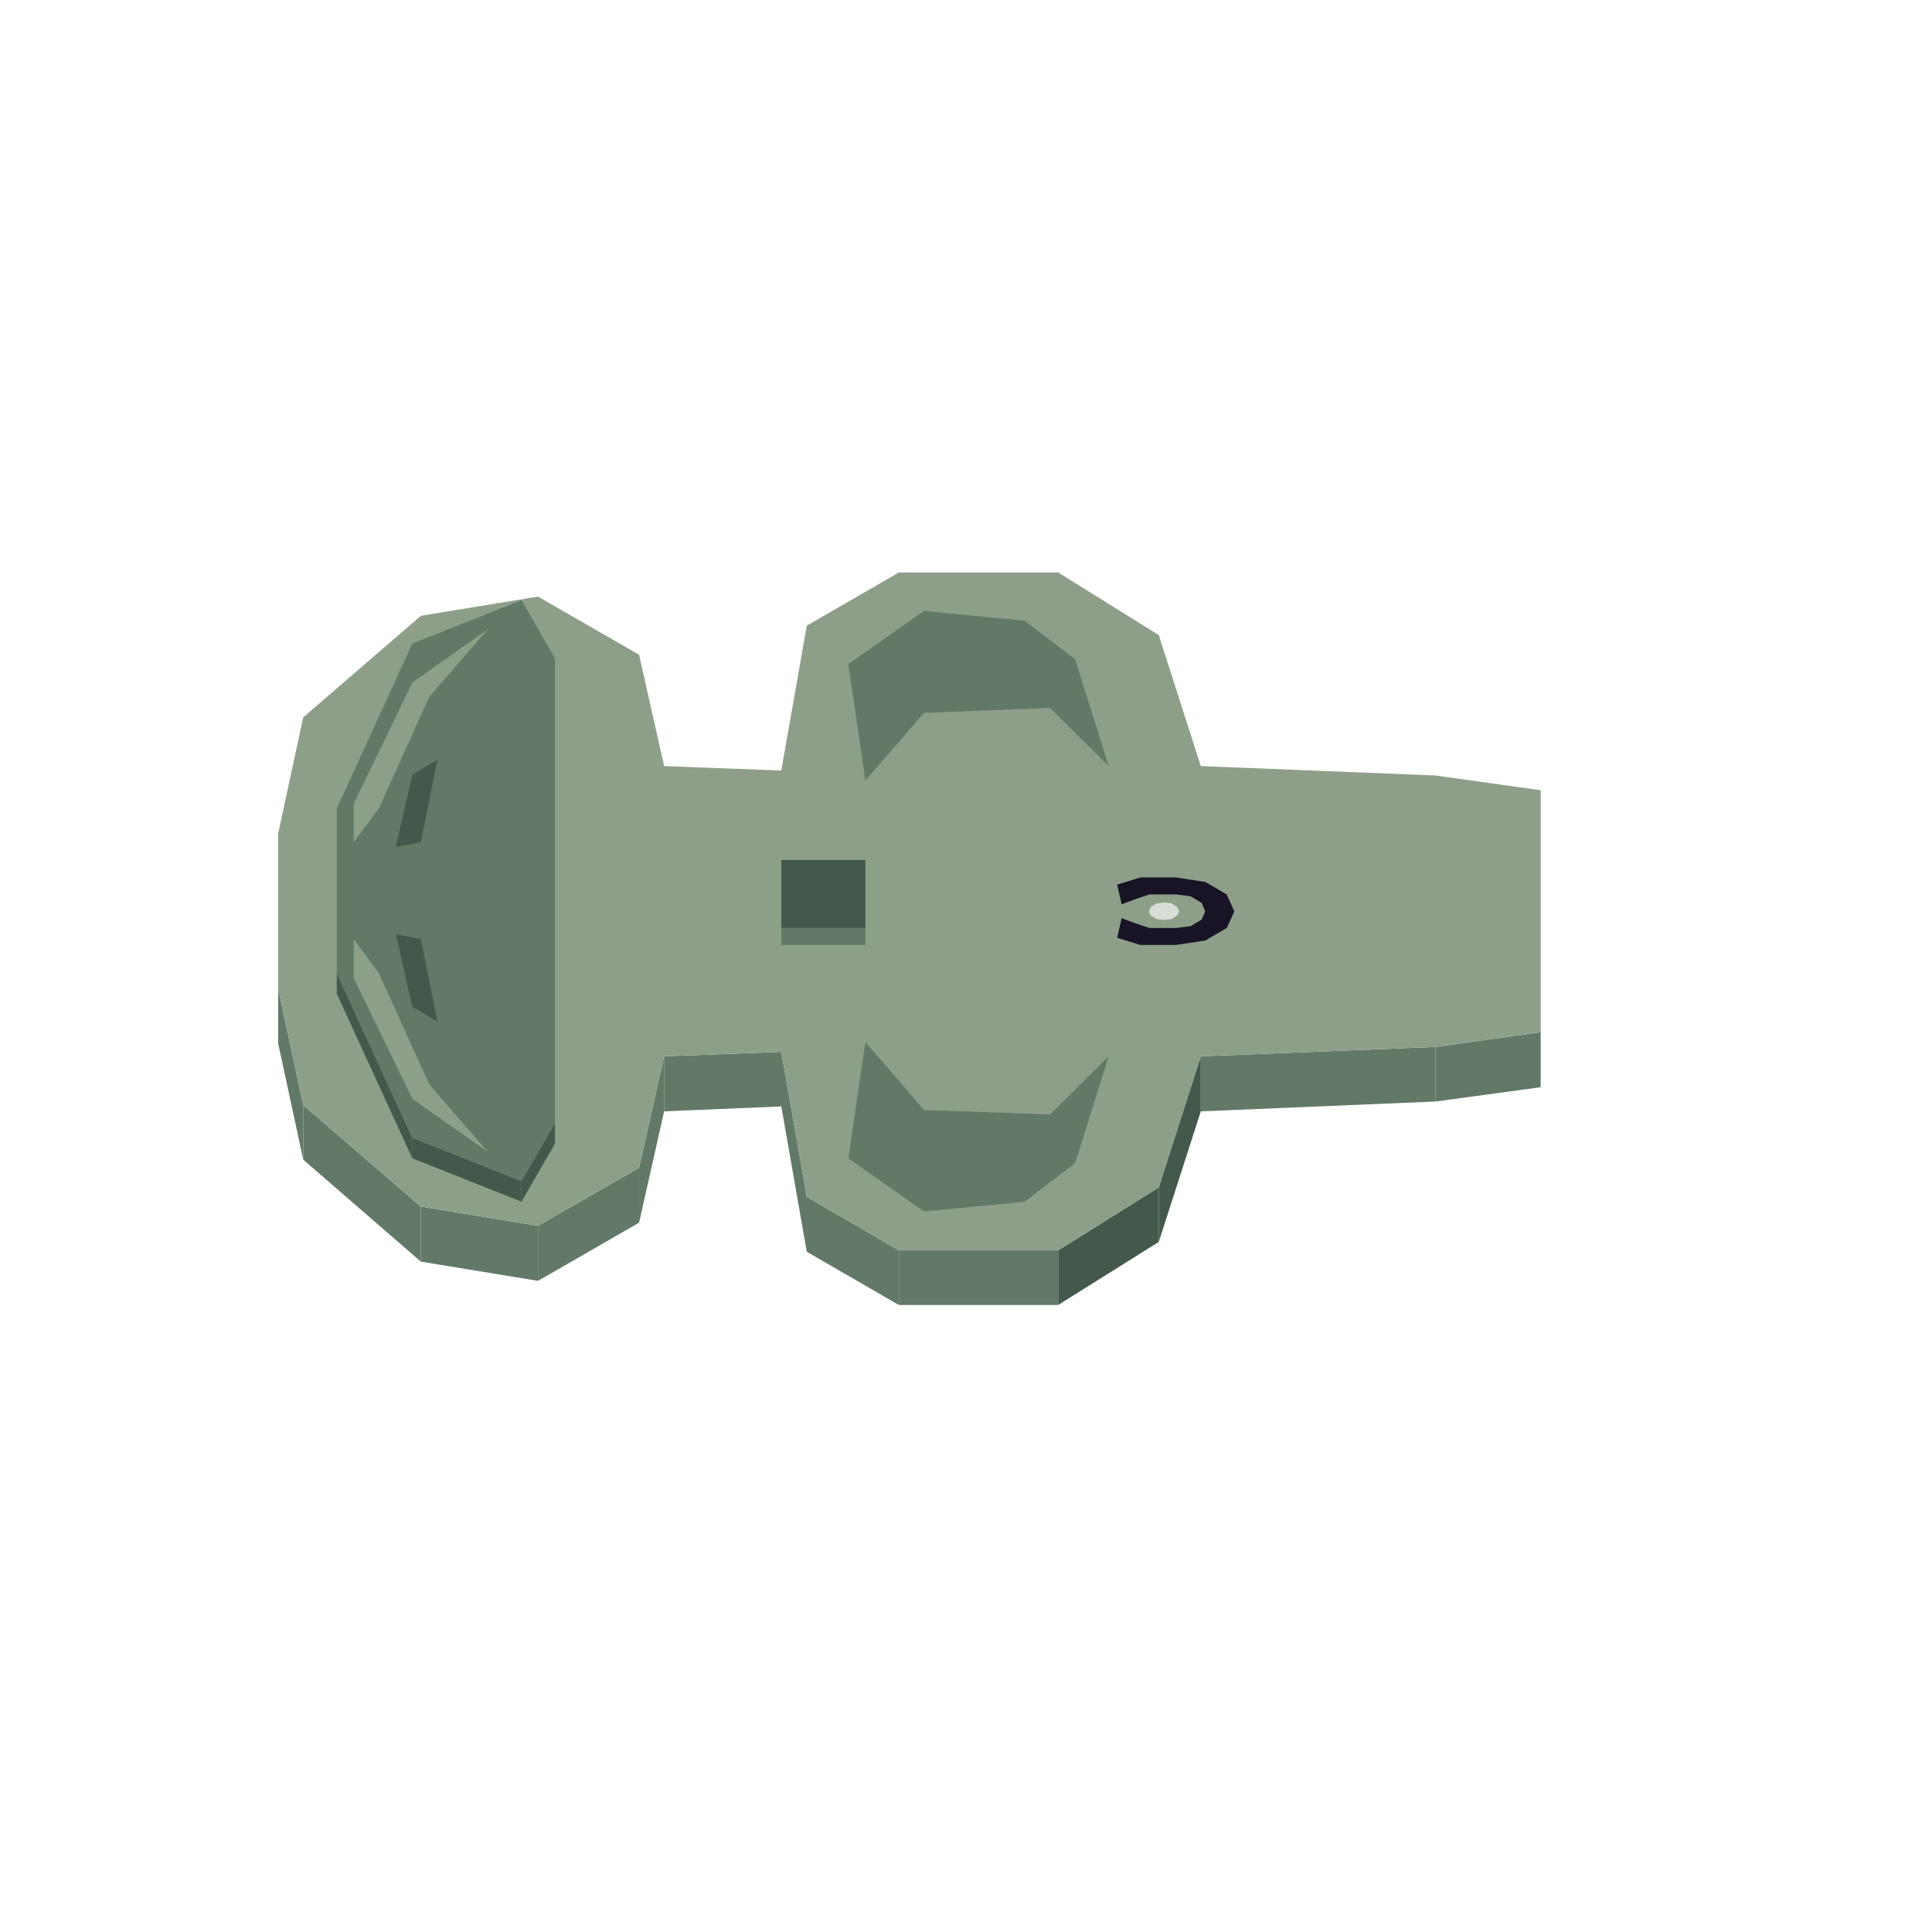
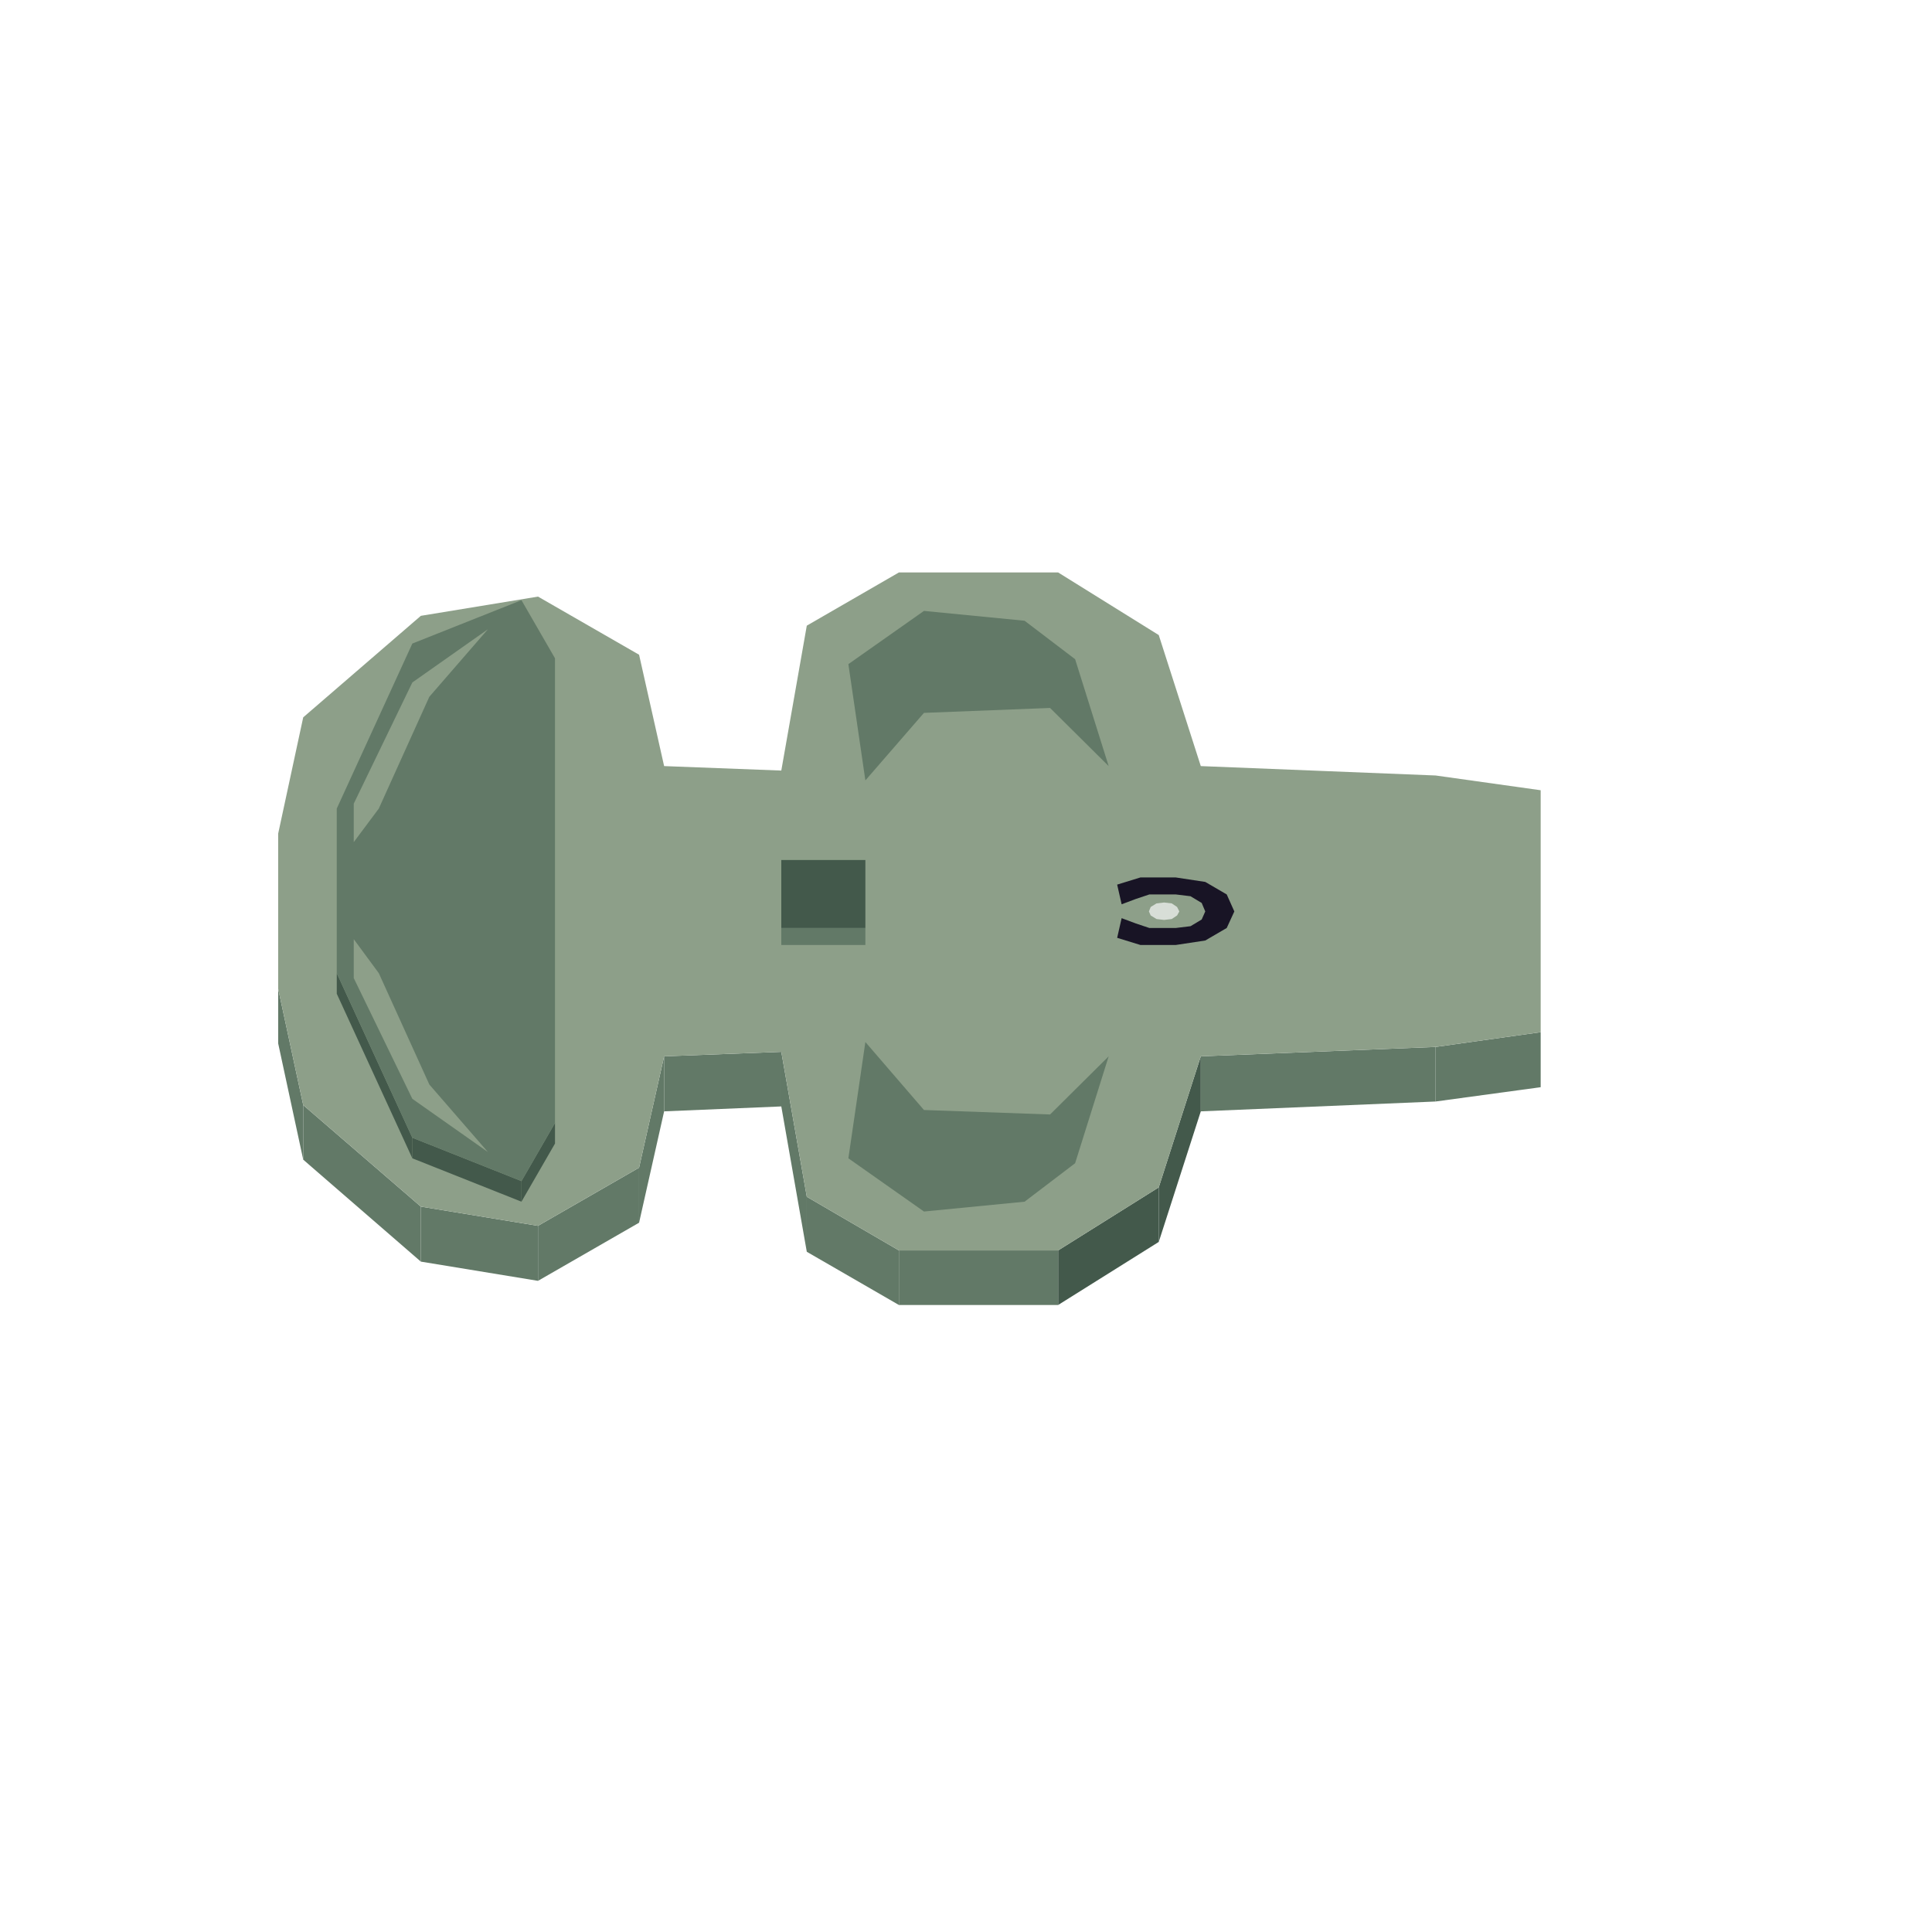
<svg xmlns="http://www.w3.org/2000/svg" width="189" height="189" viewBox="0 0 432 432">
  <polygon fill="#627967" points="321,234.1 344.5,230.8 344.5,243.1 321,246.3" />
  <polygon fill="#627967" points="268.5,236.2 321,234.1 321,246.3 268.5,248.5" />
  <polygon fill="#43594b" points="259.1,265.5 268.5,236.2 268.5,248.5 259.1,277.7" />
  <polygon fill="#43594b" points="236.6,279.6 259.1,265.5 259.1,277.7 236.6,291.8" />
  <polygon fill="#627967" points="201,279.6 236.6,279.6 236.6,291.8 201,291.8" />
  <polygon fill="#627967" points="180.4,267.6 201,279.6 201,291.8 180.4,279.9" />
  <polygon fill="#627967" points="174.7,235.2 180.4,267.6 180.4,279.9 174.7,247.4" />
  <polygon fill="#627967" points="148.5,236.2 174.7,235.2 174.7,247.4 148.5,248.5" />
  <polygon fill="#627967" points="142.9,261.1 148.5,236.2 148.5,248.5 142.9,273.4" />
  <polygon fill="#627967" points="120.3,274.1 142.9,261.1 142.9,273.4 120.3,286.4" />
  <polygon fill="#627967" points="94.1,269.8 120.3,274.1 120.3,286.4 94.1,282.1" />
  <polygon fill="#627967" points="67.8,247.1 94.1,269.8 94.1,282.1 67.8,259.3" />
  <polygon fill="#627967" points="62.2,221.1 67.8,247.1 67.8,259.3 62.2,233.3" />
  <polygon fill="#8d9f89" points="62.2,186.4 67.8,160.4 94.1,137.7 120.3,133.4 142.9,146.4 148.5,171.3 174.7,172.3 180.4,139.9 201,128 236.6,128 259.1,142 268.5,171.3 321,173.4 344.5,176.7 344.5,230.8 321,234.1 268.5,236.2 259.1,265.5 236.6,279.6 201,279.6 180.4,267.6 174.7,235.2 148.5,236.2 142.9,261.1 120.3,274.1 94.1,269.8 67.8,247.1 62.2,221.1" />
  <polygon fill="#181425" points="274.3,207.5 269.5,210.3 262.9,211.3 255,211.3 249.8,209.7 250.8,205.3 254,206.5 257,207.5 262.9,207.5 266.2,207.1 268.7,205.6 269.5,203.8 268.7,201.9 266.2,200.4 262.9,200 257,200 254,201 250.8,202.2 249.8,197.8 255,196.2 262.9,196.2 269.5,197.2 274.3,200 276,203.8" />
  <polygon fill="#d8ded7" points="260.3,201.8 262,202 263.2,202.8 263.7,203.8 263.2,204.7 262,205.5 260.3,205.7 258.6,205.5 257.3,204.7 256.9,203.8 257.3,202.8 258.6,202" />
  <polygon fill="#627967" points="193.5,174.5 189.7,148.5 206.6,136.6 229.1,138.8 240.4,147.4 247.9,171.3 234.8,158.3 206.6,159.4" />
  <polygon fill="#627967" points="174.7,207.5 193.5,207.5 193.5,211.3 174.7,211.3" />
  <polygon fill="#43594b" points="174.7,207.5 174.7,192.3 193.5,192.3 193.5,207.5" />
  <polygon fill="#43594b" points="92.2,254.4 116.6,264.1 116.6,268.7 92.2,259" />
  <polygon fill="#43594b" points="75.3,217.6 92.2,254.4 92.2,259 75.3,222.2" />
  <polygon fill="#43594b" points="116.6,264.1 124.1,251.1 124.1,255.7 116.6,268.7" />
  <polygon fill="#627967" points="116.6,264.1 92.2,254.4 75.3,217.6 75.3,180.8 92.2,143.9 116.6,134.2 124.1,147.2 124.1,251.1" />
  <polygon fill="#8d9f89" points="84.7,217.6 96,242.5 109.1,257.6 92.2,245.7 79.1,218.7 79.1,210" />
-   <polygon fill="#43594b" points="94.1,210 97.8,228.4 92.2,225.1 88.5,208.9" />
  <polygon fill="#8d9f89" points="79.1,188.3 79.1,179.7 92.2,152.6 109.1,140.7 96,155.8 84.7,180.8" />
-   <polygon fill="#43594b" points="88.5,189.4 92.2,173.2 97.8,169.9 94.1,188.3" />
  <polygon fill="#627967" points="206.6,248.2 234.8,249.2 247.9,236.2 240.4,260.1 229.1,268.7 206.6,270.9 189.7,259 193.5,233" />
</svg>
